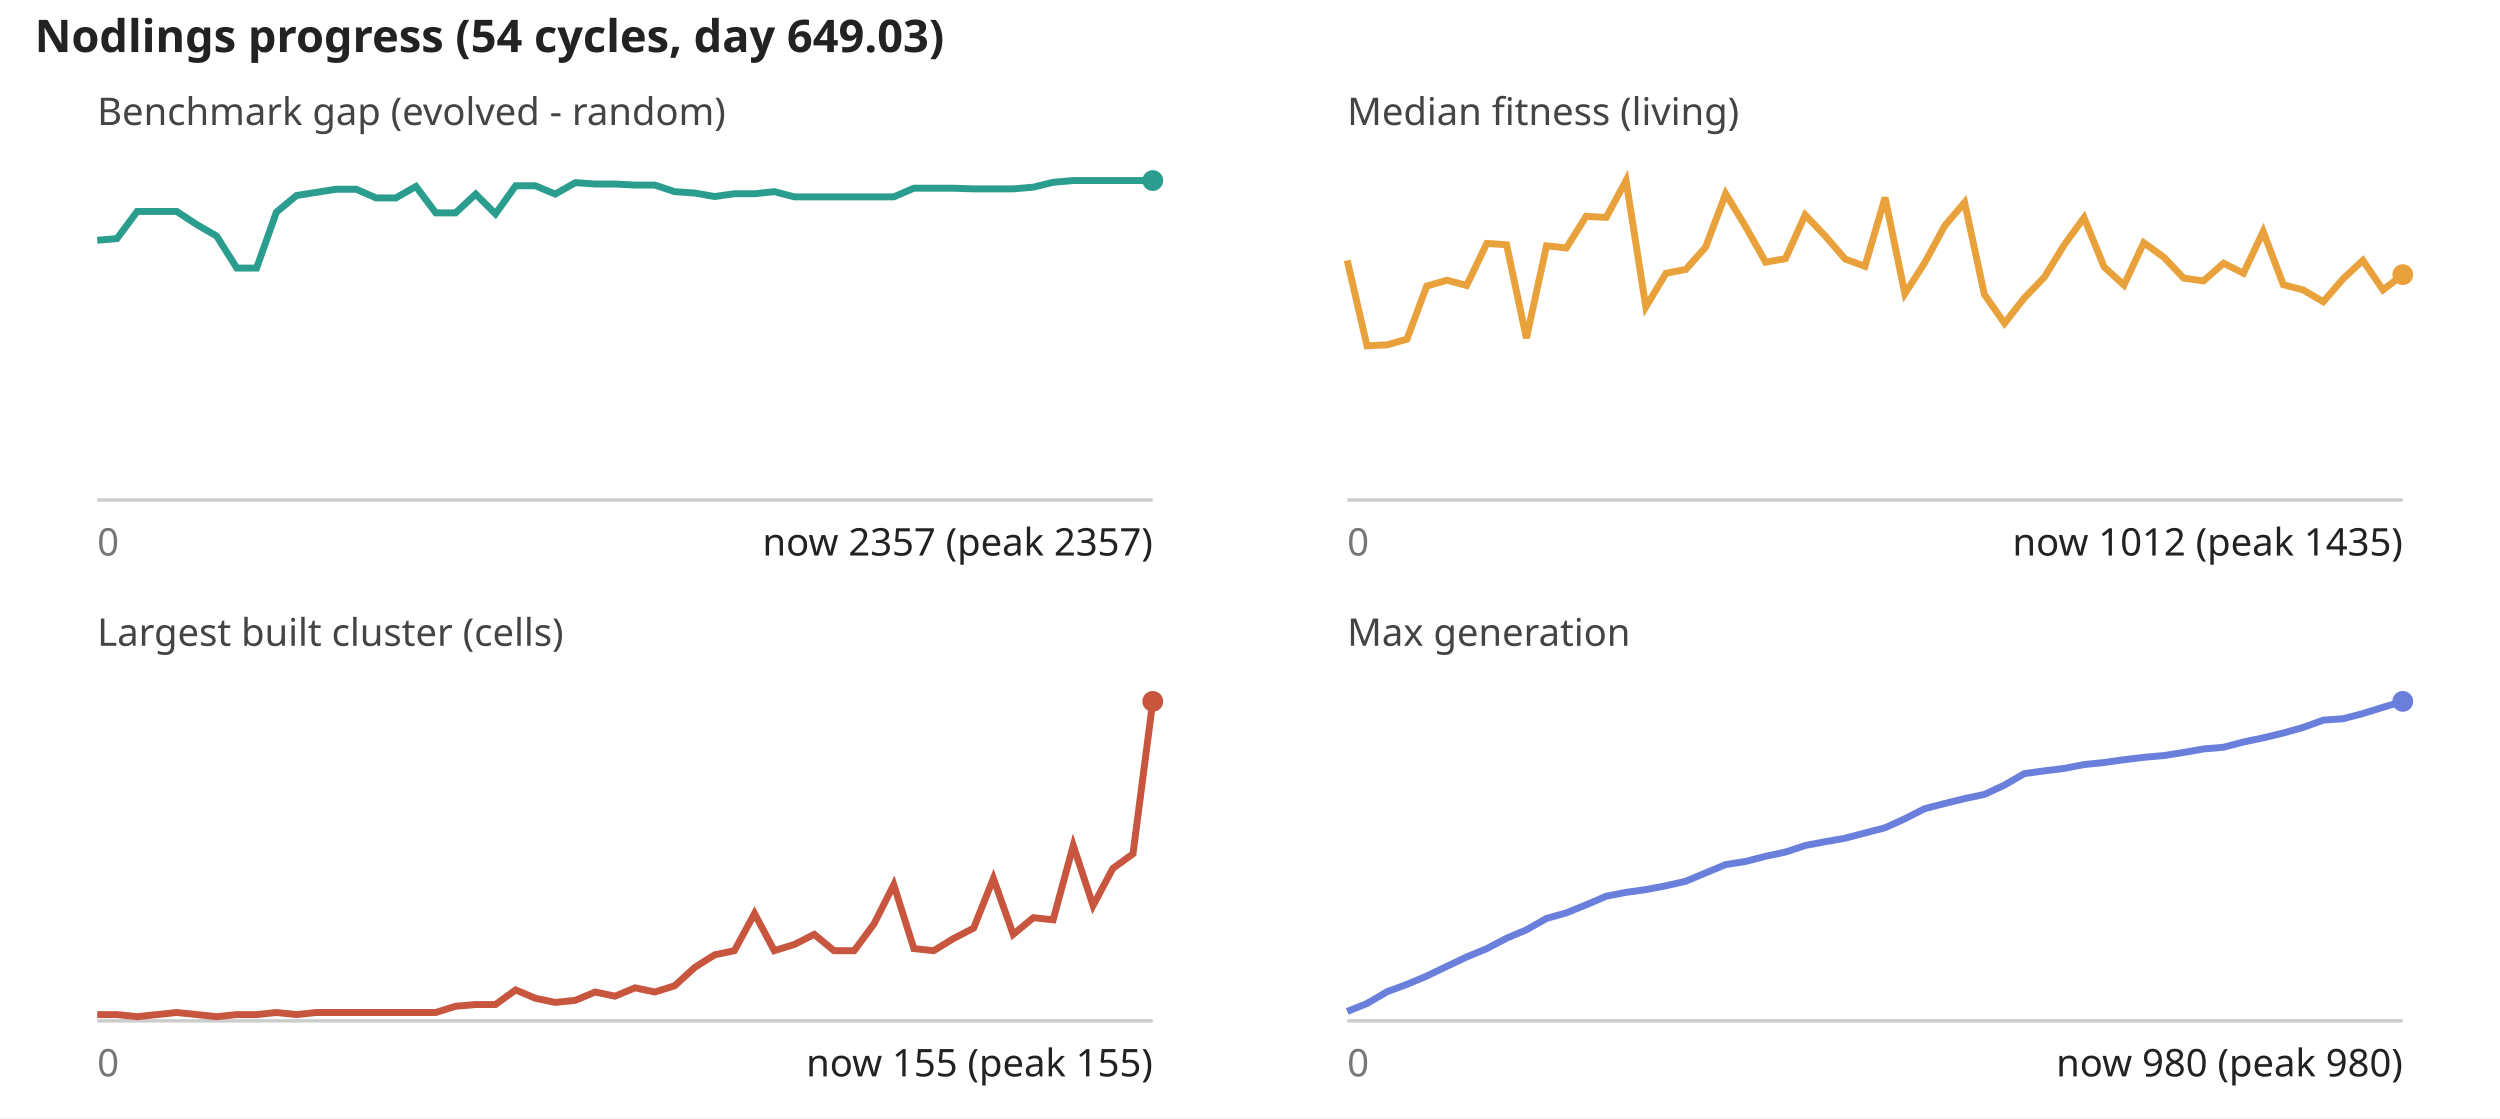
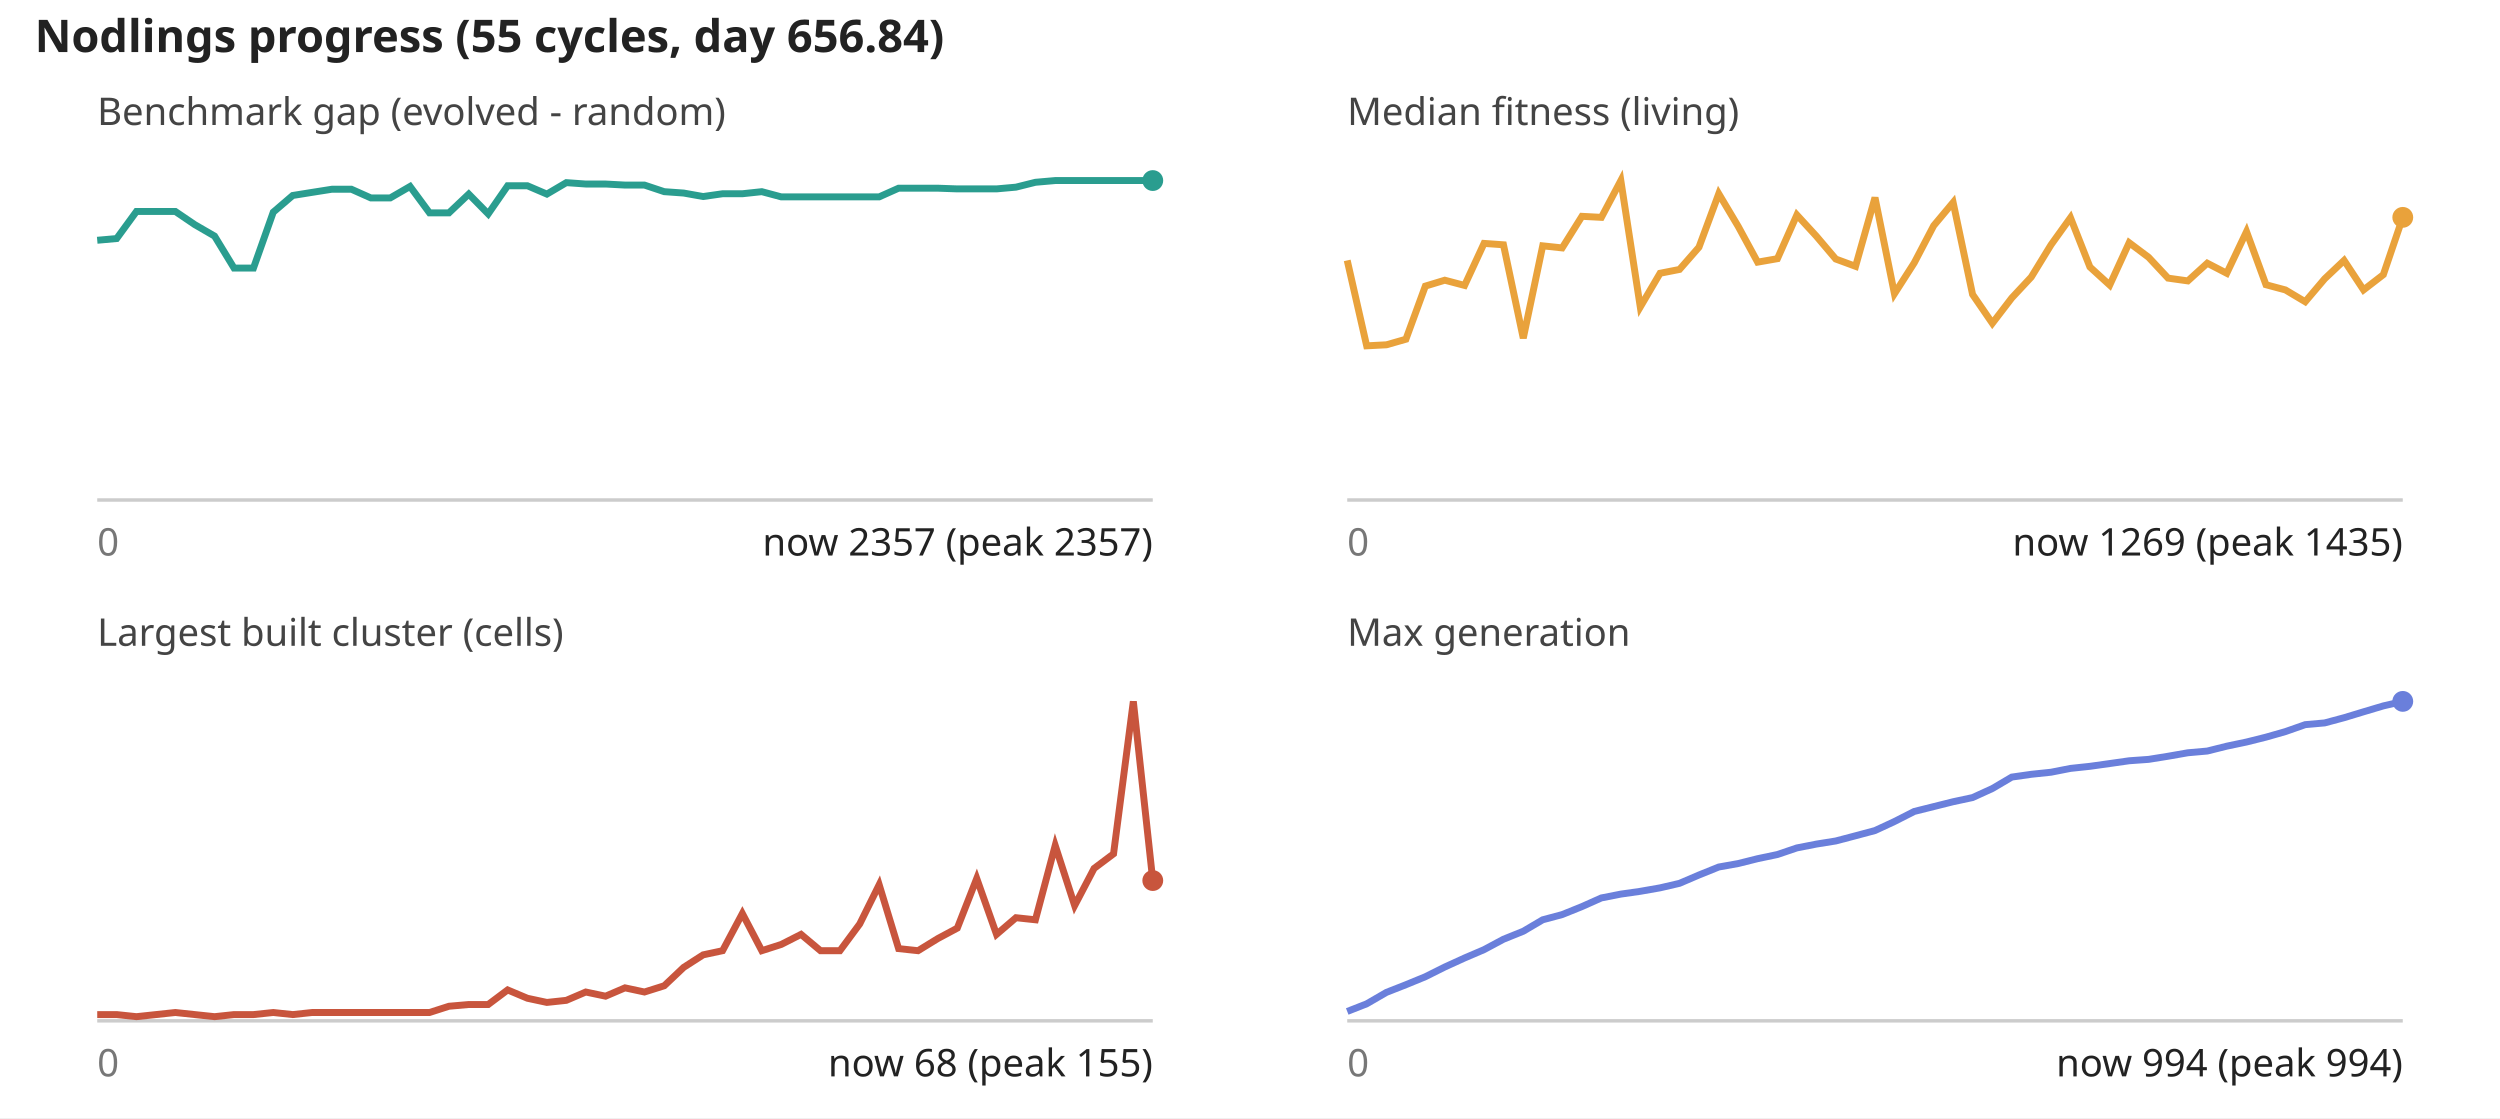
<svg xmlns="http://www.w3.org/2000/svg" viewBox="0 0 720 322" font-family="sans-serif" font-size="11">
  <rect width="100%" height="100%" fill="#fff" />
-   <text x="10" y="15" font-size="13" font-weight="bold" fill="#222">Nodlings progress (54 cycles, day 649.03)</text>
+   <text x="10" y="15" font-size="13" font-weight="bold" fill="#222">Nodlings progress (55 cycles, day 656.84)</text>
  <text x="28" y="36" fill="#444">Benchmark gap (evolved - random)</text>
  <line x1="28" y1="144" x2="332" y2="144" stroke="#ccc" />
-   <polyline fill="none" stroke="#2a9d8f" stroke-width="2" points="28.0,69.2 33.7,68.7 39.5,60.9 45.2,60.9 50.9,60.9 56.7,64.7 62.4,68.0 68.2,77.2 73.9,77.2 79.6,61.1 85.4,56.3 91.1,55.4 96.8,54.5 102.6,54.5 108.3,57.0 114.0,57.0 119.8,53.7 125.5,61.3 131.2,61.3 137.0,55.9 142.7,61.6 148.5,53.5 154.2,53.5 159.9,55.9 165.7,52.6 171.4,53.0 177.1,53.0 182.9,53.3 188.6,53.3 194.3,55.2 200.1,55.6 205.8,56.6 211.5,55.8 217.3,55.8 223.0,55.2 228.8,56.7 234.5,56.7 240.2,56.7 246.0,56.7 251.7,56.7 257.4,56.7 263.2,54.2 268.9,54.2 274.6,54.2 280.4,54.4 286.1,54.4 291.8,54.4 297.6,53.9 303.3,52.5 309.1,52.0 314.8,52.0 320.5,52.0 326.3,52.0 332.0,52.0" />
+   <polyline fill="none" stroke="#2a9d8f" stroke-width="2" points="28.0,69.2 33.6,68.7 39.3,60.9 44.9,60.9 50.5,60.9 56.1,64.7 61.8,68.0 67.4,77.2 73.0,77.2 78.7,61.1 84.3,56.3 89.9,55.4 95.6,54.5 101.2,54.5 106.8,57.0 112.4,57.0 118.1,53.7 123.7,61.3 129.3,61.3 135.0,55.9 140.6,61.6 146.2,53.5 151.9,53.5 157.5,55.9 163.1,52.6 168.7,53.0 174.4,53.0 180.0,53.3 185.6,53.3 191.3,55.2 196.9,55.6 202.5,56.6 208.1,55.8 213.8,55.8 219.4,55.2 225.0,56.7 230.7,56.7 236.3,56.7 241.9,56.7 247.6,56.7 253.2,56.7 258.8,54.2 264.4,54.2 270.1,54.2 275.7,54.4 281.3,54.4 287.0,54.4 292.6,53.9 298.2,52.5 303.9,52.0 309.5,52.0 315.1,52.0 320.7,52.0 326.4,52.0 332.0,52.0" />
  <circle cx="332.0" cy="52.0" r="3" fill="#2a9d8f" />
  <text x="28" y="160" fill="#777">0</text>
  <text x="332" y="160" text-anchor="end" fill="#222">now 2357 (peak 2357)</text>
  <text x="388" y="36" fill="#444">Median fitness (living)</text>
  <line x1="388" y1="144" x2="692" y2="144" stroke="#ccc" />
-   <polyline fill="none" stroke="#e9a23b" stroke-width="2" points="388.0,75.0 393.7,99.6 399.5,99.3 405.2,97.7 410.9,82.4 416.7,80.7 422.4,82.2 428.2,70.1 433.9,70.5 439.6,97.4 445.4,70.8 451.1,71.4 456.8,62.3 462.6,62.6 468.3,52.0 474.0,88.4 479.8,78.7 485.5,77.6 491.2,71.2 497.0,55.8 502.7,65.2 508.5,75.5 514.2,74.5 519.9,61.9 525.7,68.0 531.4,74.6 537.1,76.7 542.9,56.9 548.6,84.6 554.3,75.7 560.1,65.0 565.8,58.3 571.5,84.8 577.3,93.1 583.0,85.8 588.8,79.8 594.5,70.5 600.2,62.7 606.0,76.9 611.7,82.1 617.4,69.9 623.2,74.1 628.9,80.1 634.6,80.9 640.4,75.8 646.1,78.7 651.8,66.7 657.6,82.0 663.3,83.5 669.1,86.9 674.8,80.3 680.5,75.0 686.3,83.5 692.0,79.1" />
-   <circle cx="692.0" cy="79.1" r="3" fill="#e9a23b" />
+   <polyline fill="none" stroke="#e9a23b" stroke-width="2" points="388.0,75.0 393.6,99.6 399.3,99.3 404.9,97.7 410.5,82.4 416.1,80.7 421.8,82.2 427.4,70.1 433.0,70.5 438.7,97.4 444.3,70.8 449.9,71.4 455.6,62.3 461.2,62.6 466.8,52.0 472.4,88.4 478.1,78.7 483.7,77.6 489.3,71.2 495.0,55.8 500.6,65.2 506.2,75.5 511.9,74.5 517.5,61.9 523.1,68.0 528.7,74.6 534.4,76.7 540.0,56.9 545.6,84.6 551.3,75.7 556.9,65.0 562.5,58.3 568.1,84.8 573.8,93.1 579.4,85.8 585.0,79.8 590.7,70.5 596.3,62.7 601.9,76.9 607.6,82.1 613.2,69.9 618.8,74.1 624.4,80.1 630.1,80.9 635.7,75.8 641.3,78.7 647.0,66.7 652.6,82.0 658.2,83.5 663.9,86.9 669.5,80.3 675.1,75.0 680.7,83.5 686.4,79.1 692.0,62.6" />
+   <circle cx="692.0" cy="62.6" r="3" fill="#e9a23b" />
  <text x="388" y="160" fill="#777">0</text>
-   <text x="692" y="160" text-anchor="end" fill="#222">now 1012 (peak 1435)</text>
+   <text x="692" y="160" text-anchor="end" fill="#222">now 1269 (peak 1435)</text>
  <text x="28" y="186" fill="#444">Largest built cluster (cells)</text>
  <line x1="28" y1="294" x2="332" y2="294" stroke="#ccc" />
-   <polyline fill="none" stroke="#c8553d" stroke-width="2" points="28.0,292.2 33.7,292.2 39.5,292.8 45.2,292.2 50.9,291.6 56.7,292.2 62.4,292.8 68.2,292.2 73.9,292.2 79.6,291.6 85.4,292.2 91.1,291.6 96.8,291.6 102.6,291.6 108.3,291.6 114.0,291.6 119.8,291.6 125.5,291.6 131.2,289.8 137.0,289.3 142.7,289.3 148.5,285.1 154.2,287.5 159.9,288.7 165.7,288.1 171.4,285.7 177.1,286.9 182.9,284.5 188.6,285.7 194.3,283.9 200.1,278.6 205.8,275.0 211.5,273.8 217.3,263.1 223.0,273.8 228.8,272.0 234.5,269.1 240.2,273.8 246.0,273.8 251.7,266.1 257.4,254.8 263.2,273.2 268.9,273.8 274.6,270.3 280.4,267.3 286.1,253.0 291.8,269.1 297.6,264.3 303.3,264.9 309.1,243.5 314.8,260.8 320.5,250.1 326.3,245.9 332.0,202.0" />
-   <circle cx="332.0" cy="202.0" r="3" fill="#c8553d" />
+   <polyline fill="none" stroke="#c8553d" stroke-width="2" points="28.0,292.2 33.6,292.2 39.3,292.8 44.9,292.2 50.5,291.6 56.1,292.2 61.8,292.8 67.4,292.2 73.0,292.2 78.7,291.6 84.3,292.2 89.9,291.6 95.6,291.6 101.2,291.6 106.8,291.6 112.4,291.6 118.1,291.6 123.7,291.6 129.3,289.8 135.0,289.3 140.6,289.3 146.2,285.1 151.9,287.5 157.5,288.7 163.1,288.1 168.7,285.7 174.4,286.9 180.0,284.5 185.6,285.7 191.3,283.9 196.9,278.6 202.5,275.0 208.1,273.8 213.8,263.1 219.4,273.8 225.0,272.0 230.7,269.1 236.3,273.8 241.9,273.8 247.6,266.1 253.2,254.8 258.8,273.2 264.4,273.8 270.1,270.3 275.7,267.3 281.3,253.0 287.0,269.1 292.6,264.3 298.2,264.9 303.9,243.5 309.5,260.8 315.1,250.1 320.7,245.9 326.4,202.0 332.0,253.6" />
+   <circle cx="332.0" cy="253.6" r="3" fill="#c8553d" />
  <text x="28" y="310" fill="#777">0</text>
-   <text x="332" y="310" text-anchor="end" fill="#222">now 155 (peak 155)</text>
+   <text x="332" y="310" text-anchor="end" fill="#222">now 68 (peak 155)</text>
  <text x="388" y="186" fill="#444">Max generation</text>
  <line x1="388" y1="294" x2="692" y2="294" stroke="#ccc" />
-   <polyline fill="none" stroke="#6a7fdb" stroke-width="2" points="388.0,291.3 393.7,289.0 399.5,285.6 405.2,283.5 410.9,281.1 416.7,278.3 422.4,275.6 428.2,273.2 433.9,270.2 439.6,267.8 445.4,264.5 451.1,262.9 456.8,260.6 462.6,258.1 468.3,257.0 474.0,256.2 479.8,255.1 485.5,253.8 491.2,251.4 497.0,249.0 502.7,248.1 508.5,246.6 514.2,245.4 519.9,243.5 525.7,242.4 531.4,241.4 537.1,239.9 542.9,238.4 548.6,235.8 554.3,232.9 560.1,231.4 565.8,230.0 571.5,228.8 577.3,226.1 583.0,222.8 588.8,222.0 594.5,221.3 600.2,220.2 606.0,219.6 611.7,218.8 617.4,218.1 623.2,217.6 628.9,216.7 634.6,215.7 640.4,215.2 646.1,213.7 651.8,212.5 657.6,211.1 663.3,209.5 669.1,207.4 674.8,207.0 680.5,205.5 686.3,203.7 692.0,202.0" />
+   <polyline fill="none" stroke="#6a7fdb" stroke-width="2" points="388.0,291.3 393.6,289.1 399.3,285.8 404.9,283.6 410.5,281.3 416.1,278.5 421.8,275.9 427.4,273.5 433.0,270.5 438.7,268.2 444.3,264.9 449.9,263.4 455.6,261.1 461.2,258.6 466.8,257.5 472.4,256.7 478.1,255.7 483.7,254.4 489.3,252.0 495.0,249.7 500.6,248.7 506.2,247.3 511.9,246.1 517.5,244.2 523.1,243.1 528.7,242.2 534.4,240.7 540.0,239.2 545.6,236.6 551.3,233.7 556.9,232.3 562.5,230.9 568.1,229.7 573.8,227.1 579.4,223.8 585.0,223.0 590.7,222.4 596.3,221.3 601.9,220.7 607.6,219.9 613.2,219.1 618.8,218.7 624.4,217.8 630.1,216.8 635.7,216.3 641.3,214.9 647.0,213.7 652.6,212.3 658.2,210.7 663.9,208.7 669.5,208.2 675.1,206.7 680.7,205.0 686.4,203.3 692.0,202.0" />
  <circle cx="692.0" cy="202.0" r="3" fill="#6a7fdb" />
  <text x="388" y="310" fill="#777">0</text>
-   <text x="692" y="310" text-anchor="end" fill="#222">now 980 (peak 980)</text>
+   <text x="692" y="310" text-anchor="end" fill="#222">now 994 (peak 994)</text>
</svg>
